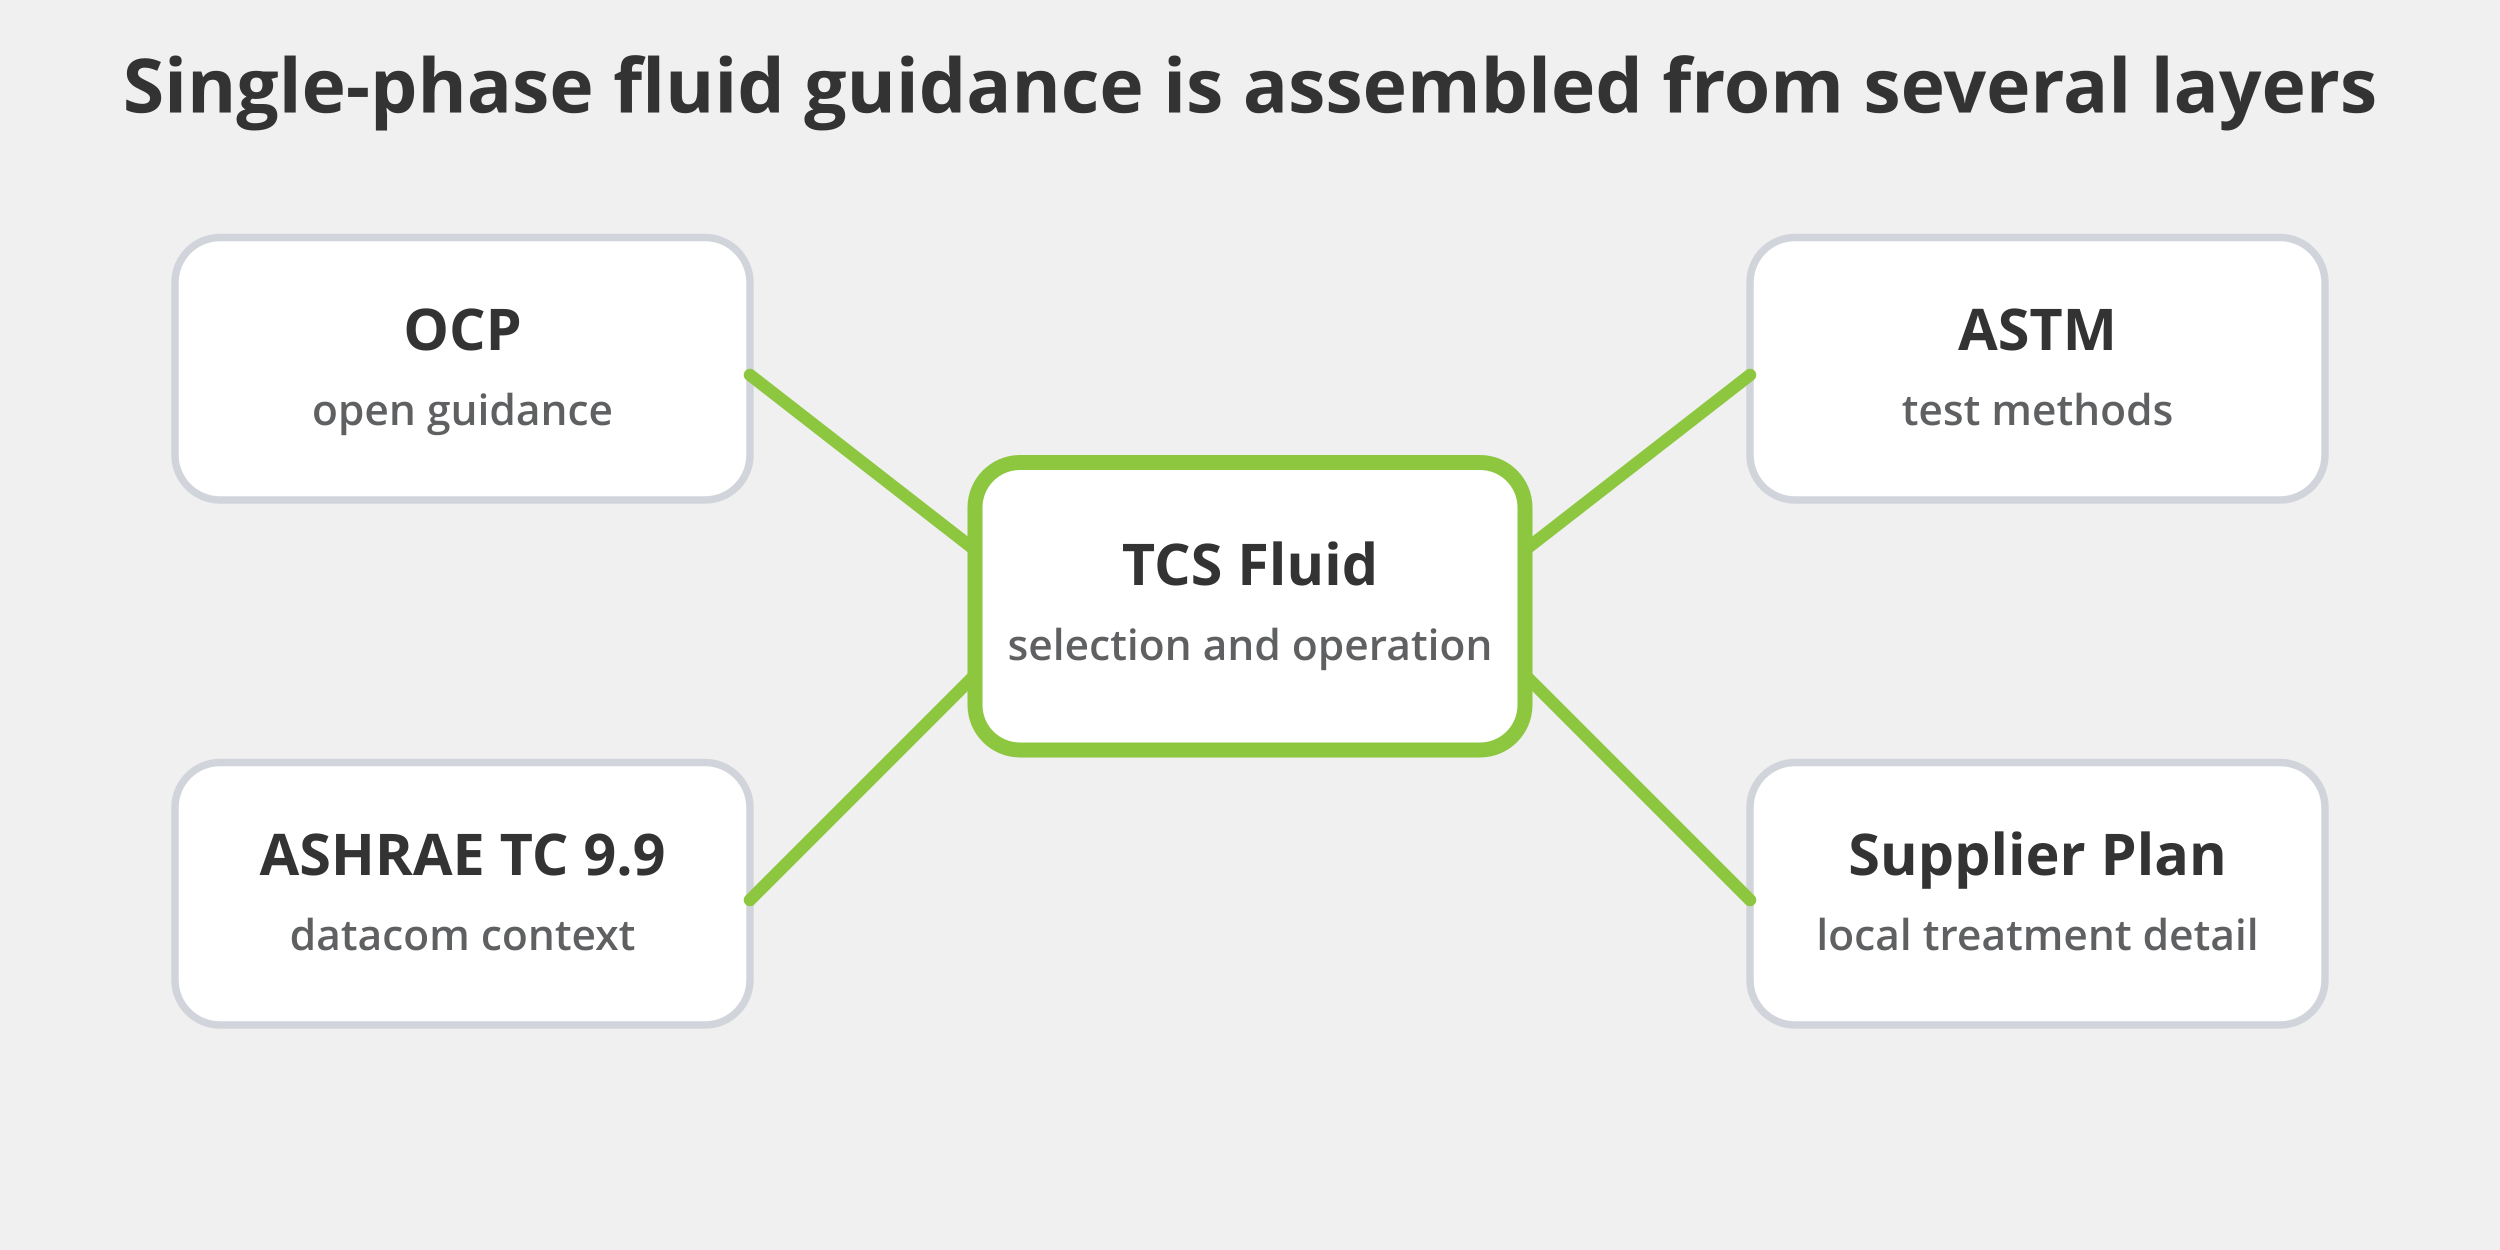
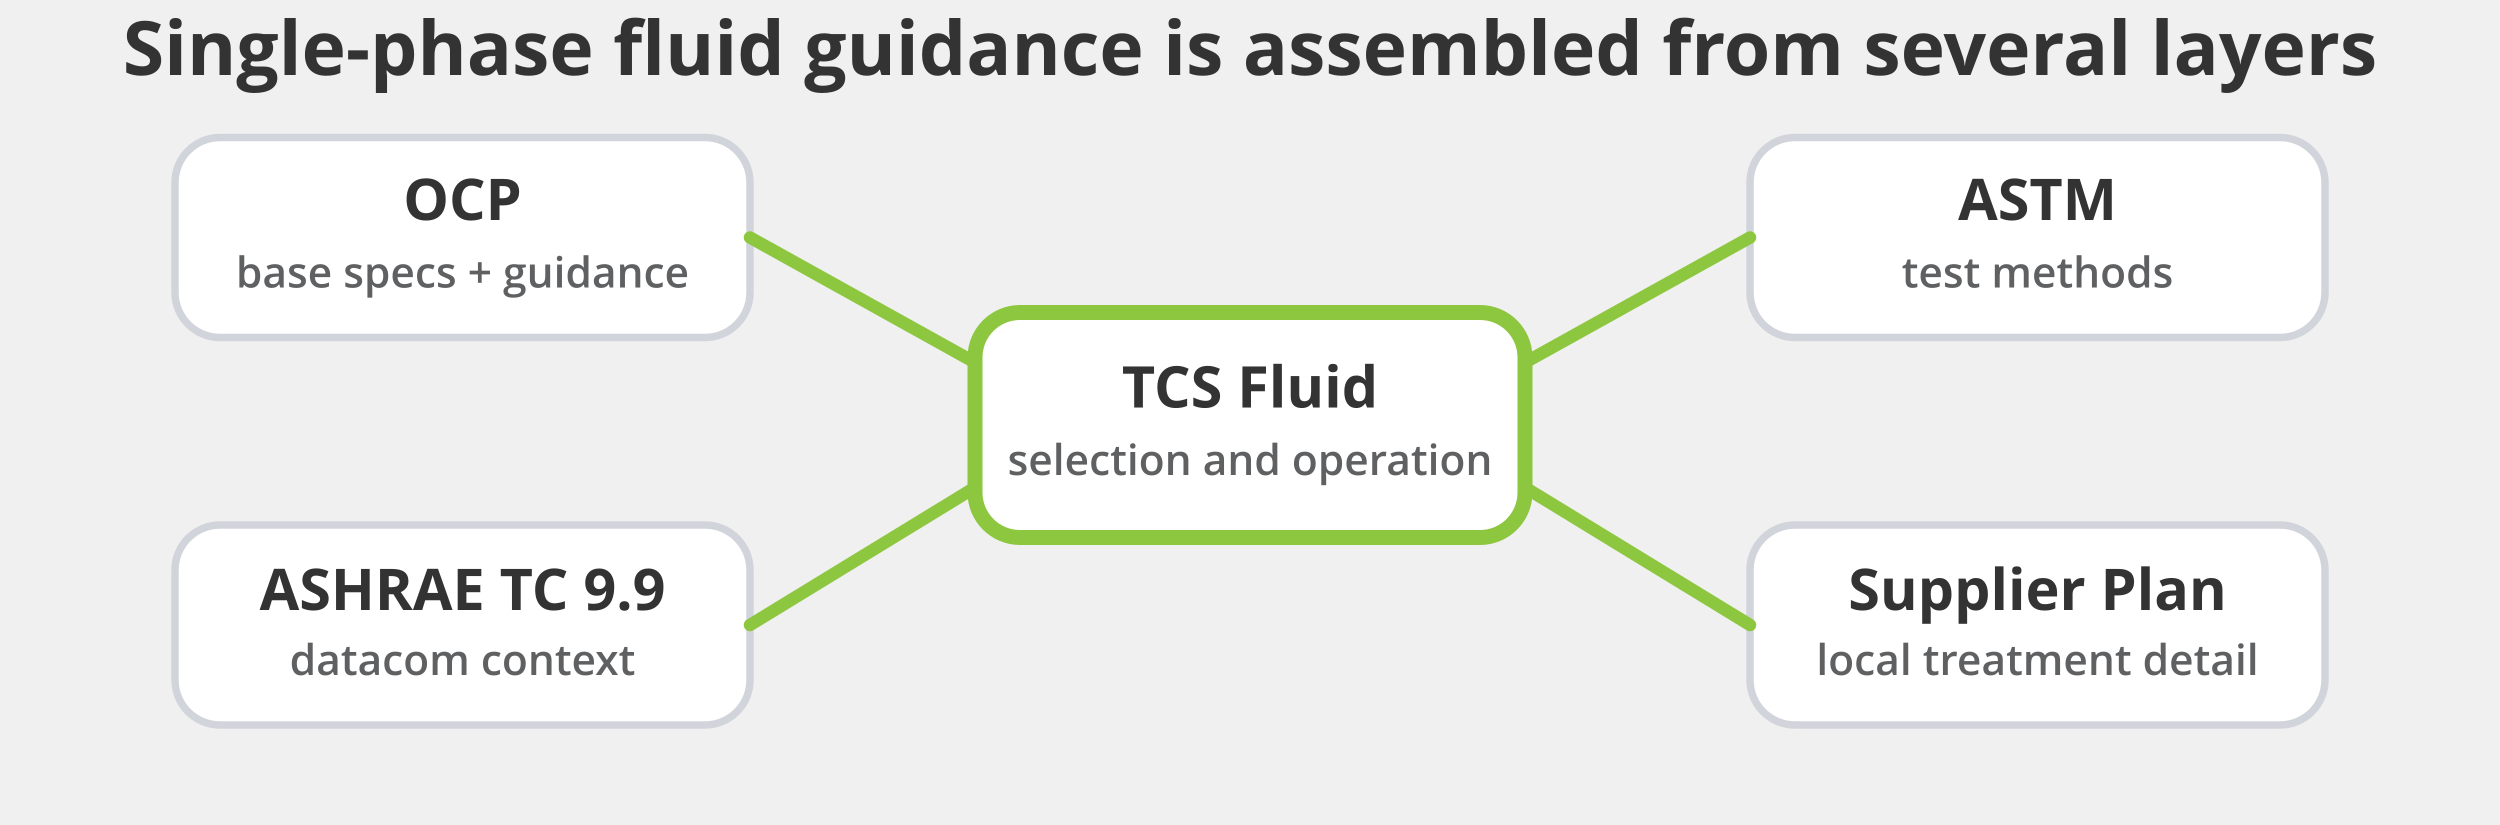
- <svg xmlns="http://www.w3.org/2000/svg" viewBox="0 0 1000 500" role="img" aria-label="Standards and source map for DLC fluid guidance">
+ <svg xmlns="http://www.w3.org/2000/svg" viewBox="0 0 1000 330" role="img" aria-label="Standards and source map for DLC fluid guidance">
  <style>.title{font:700 30px Open Sans,Arial;fill:#333}.h{font:700 23px Open Sans,Arial;fill:#333}.body{font:600 17px Open Sans,Arial;fill:#5F6062}.node{fill:#fff;stroke:#d1d5db;stroke-width:3;rx:18}.core{stroke:#8DC63F;stroke-width:6}.line{stroke:#8DC63F;stroke-width:5;stroke-linecap:round}</style>
-   <text x="500" y="45" text-anchor="middle" class="title">Single-phase fluid guidance is assembled from several layers</text>
-   <rect x="390" y="185" width="220" height="115" class="node core" />
-   <text x="500" y="234" text-anchor="middle" class="h">TCS Fluid</text>
-   <text x="500" y="264" text-anchor="middle" class="body">selection and operation</text>
-   <rect x="70" y="95" width="230" height="105" class="node" />
-   <text x="185" y="140" text-anchor="middle" class="h">OCP</text>
-   <text x="185" y="170" text-anchor="middle" class="body">open guidance</text>
-   <rect x="70" y="305" width="230" height="105" class="node" />
-   <text x="185" y="350" text-anchor="middle" class="h">ASHRAE TC 9.9</text>
-   <text x="185" y="380" text-anchor="middle" class="body">datacom context</text>
-   <rect x="700" y="95" width="230" height="105" class="node" />
-   <text x="815" y="140" text-anchor="middle" class="h">ASTM</text>
-   <text x="815" y="170" text-anchor="middle" class="body">test methods</text>
-   <rect x="700" y="305" width="230" height="105" class="node" />
-   <text x="815" y="350" text-anchor="middle" class="h">Supplier Plan</text>
-   <text x="815" y="380" text-anchor="middle" class="body">local treatment detail</text>
-   <path d="M300 150 L390 220" class="line" />
-   <path d="M300 360 L390 270" class="line" />
-   <path d="M700 150 L610 220" class="line" />
-   <path d="M700 360 L610 270" class="line" />
+   <text x="500" y="30" text-anchor="middle" class="title">Single-phase fluid guidance is assembled from several layers</text>
+   <rect x="390" y="125" width="220" height="90" class="node core" />
+   <text x="500" y="163" text-anchor="middle" class="h">TCS Fluid</text>
+   <text x="500" y="190" text-anchor="middle" class="body">selection and operation</text>
+   <rect x="70" y="55" width="230" height="80" class="node" />
+   <text x="185" y="88" text-anchor="middle" class="h">OCP</text>
+   <text x="185" y="115" text-anchor="middle" class="body">base specs + guidance</text>
+   <rect x="70" y="210" width="230" height="80" class="node" />
+   <text x="185" y="244" text-anchor="middle" class="h">ASHRAE TC 9.9</text>
+   <text x="185" y="270" text-anchor="middle" class="body">datacom context</text>
+   <rect x="700" y="55" width="230" height="80" class="node" />
+   <text x="815" y="88" text-anchor="middle" class="h">ASTM</text>
+   <text x="815" y="115" text-anchor="middle" class="body">test methods</text>
+   <rect x="700" y="210" width="230" height="80" class="node" />
+   <text x="815" y="244" text-anchor="middle" class="h">Supplier Plan</text>
+   <text x="815" y="270" text-anchor="middle" class="body">local treatment detail</text>
+   <path d="M300 95 L390 145" class="line" />
+   <path d="M300 250 L390 195" class="line" />
+   <path d="M700 95 L610 145" class="line" />
+   <path d="M700 250 L610 195" class="line" />
</svg>
